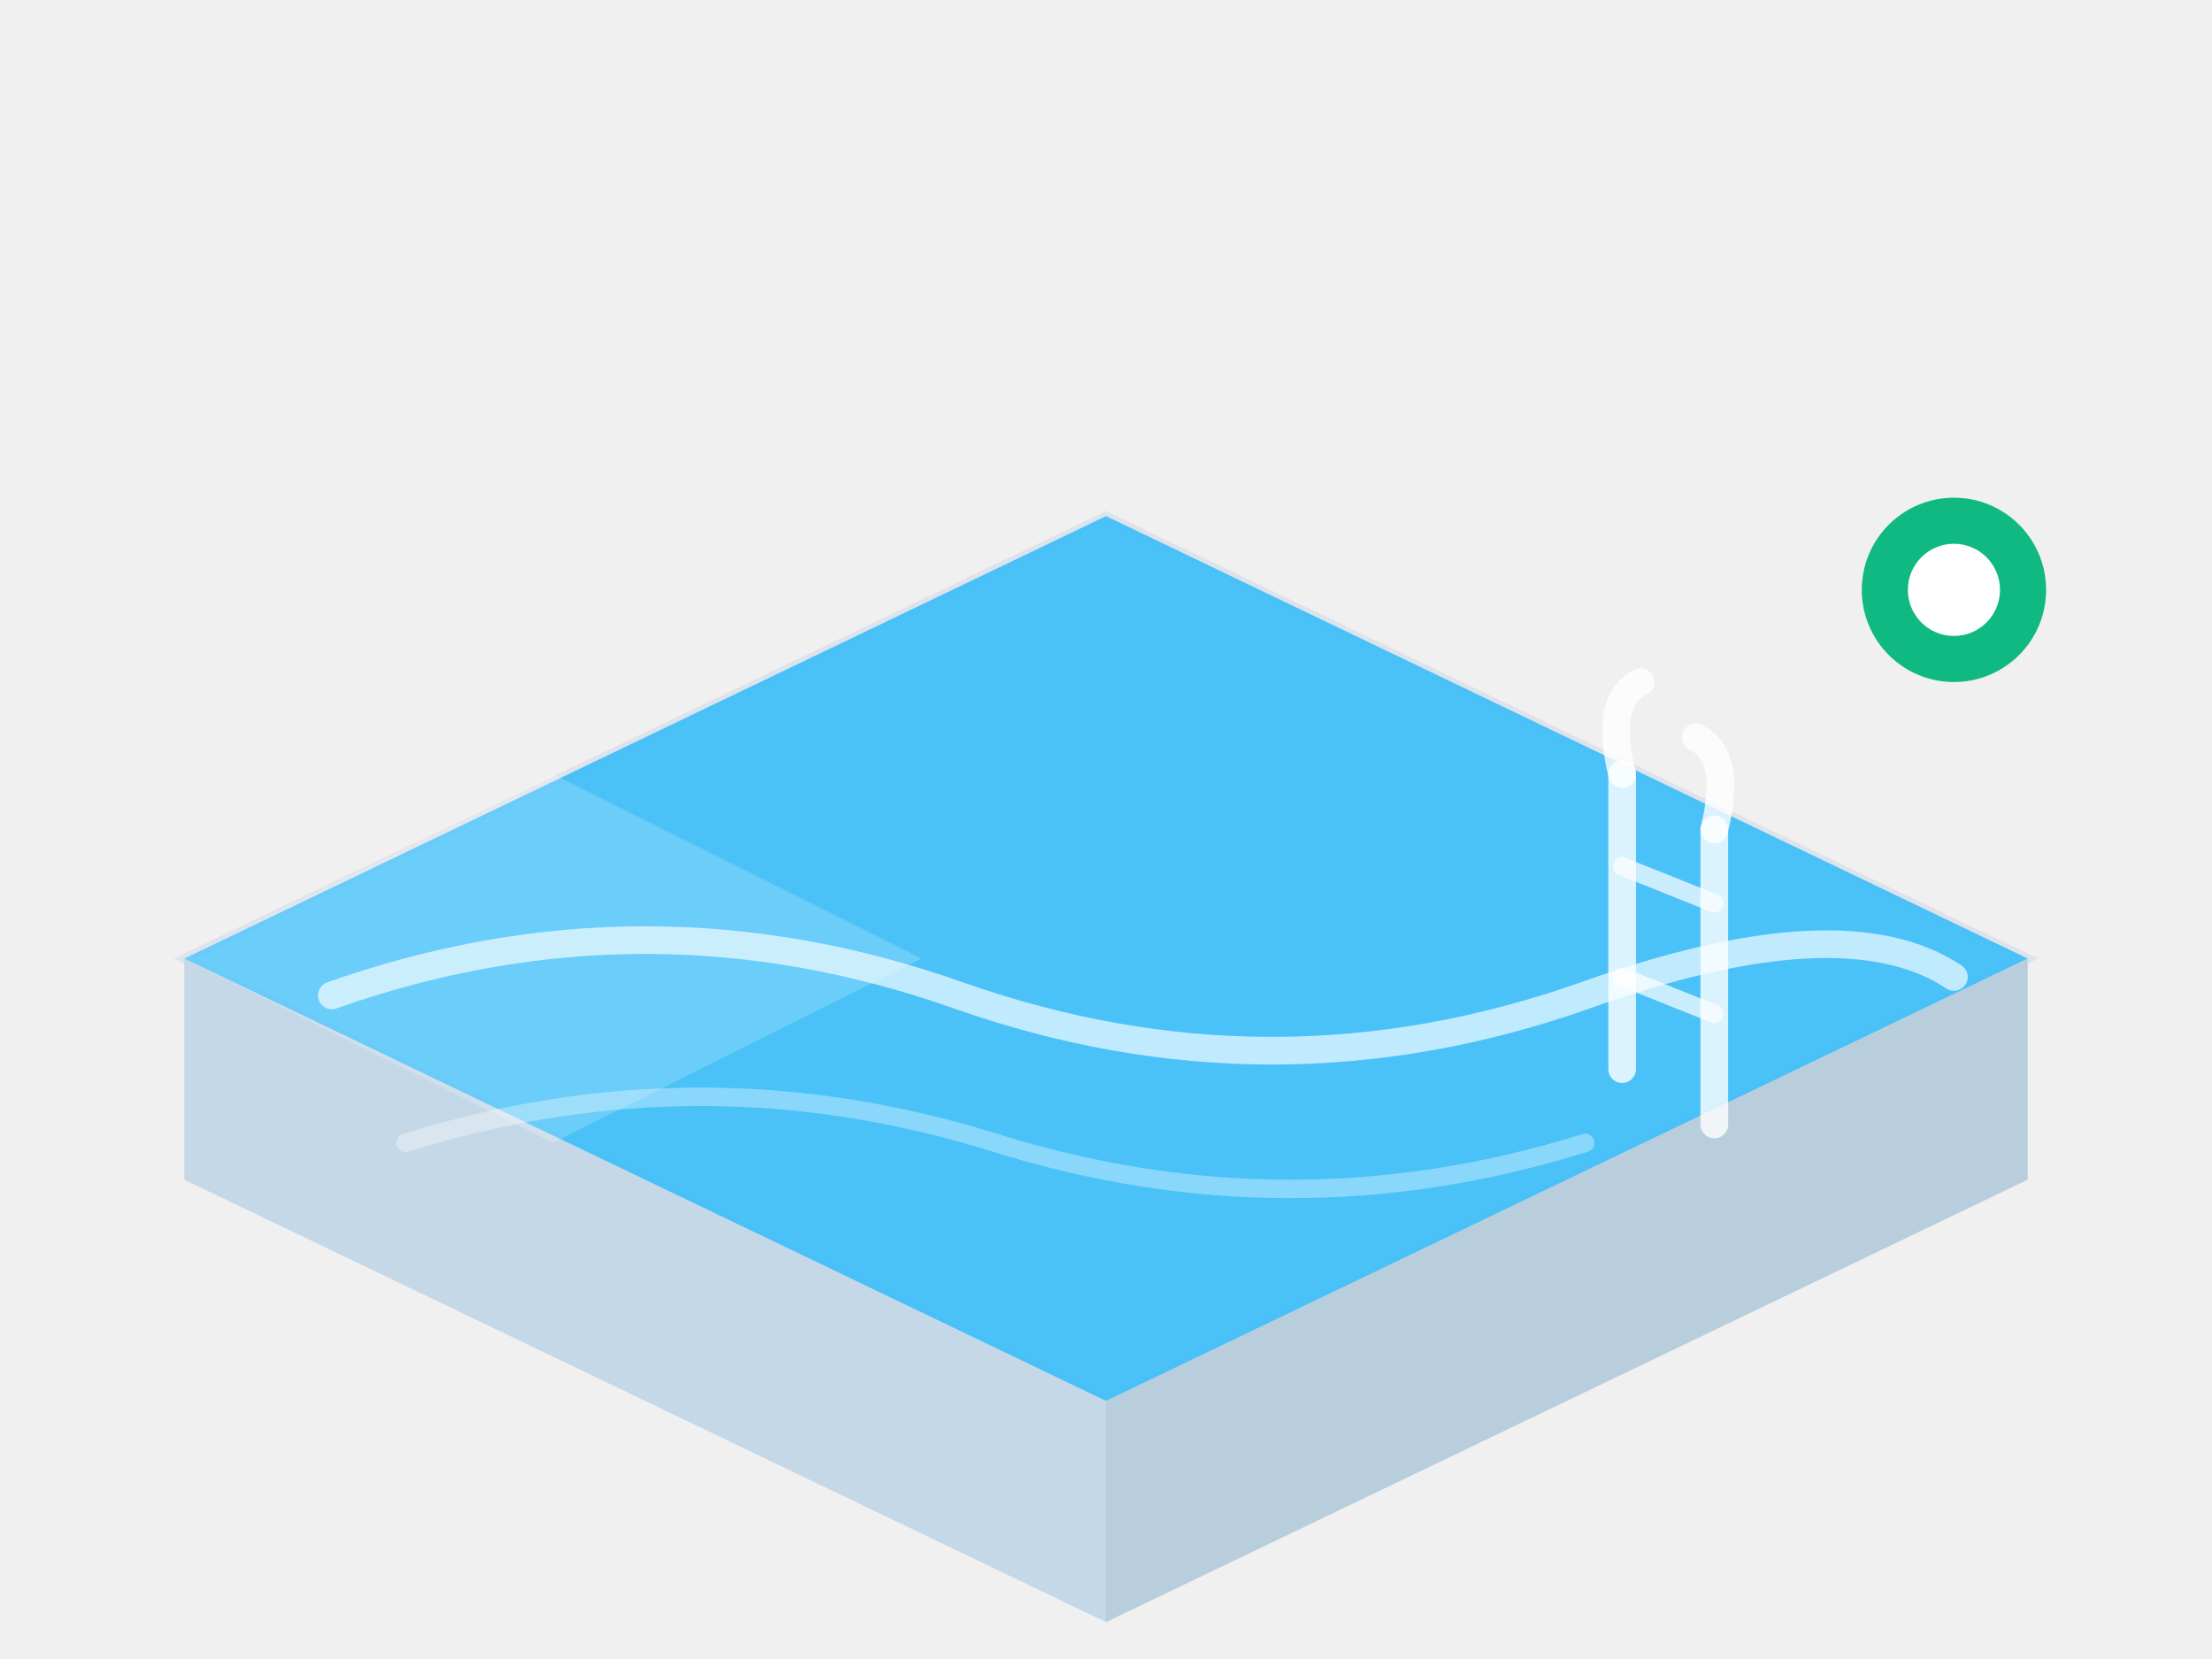
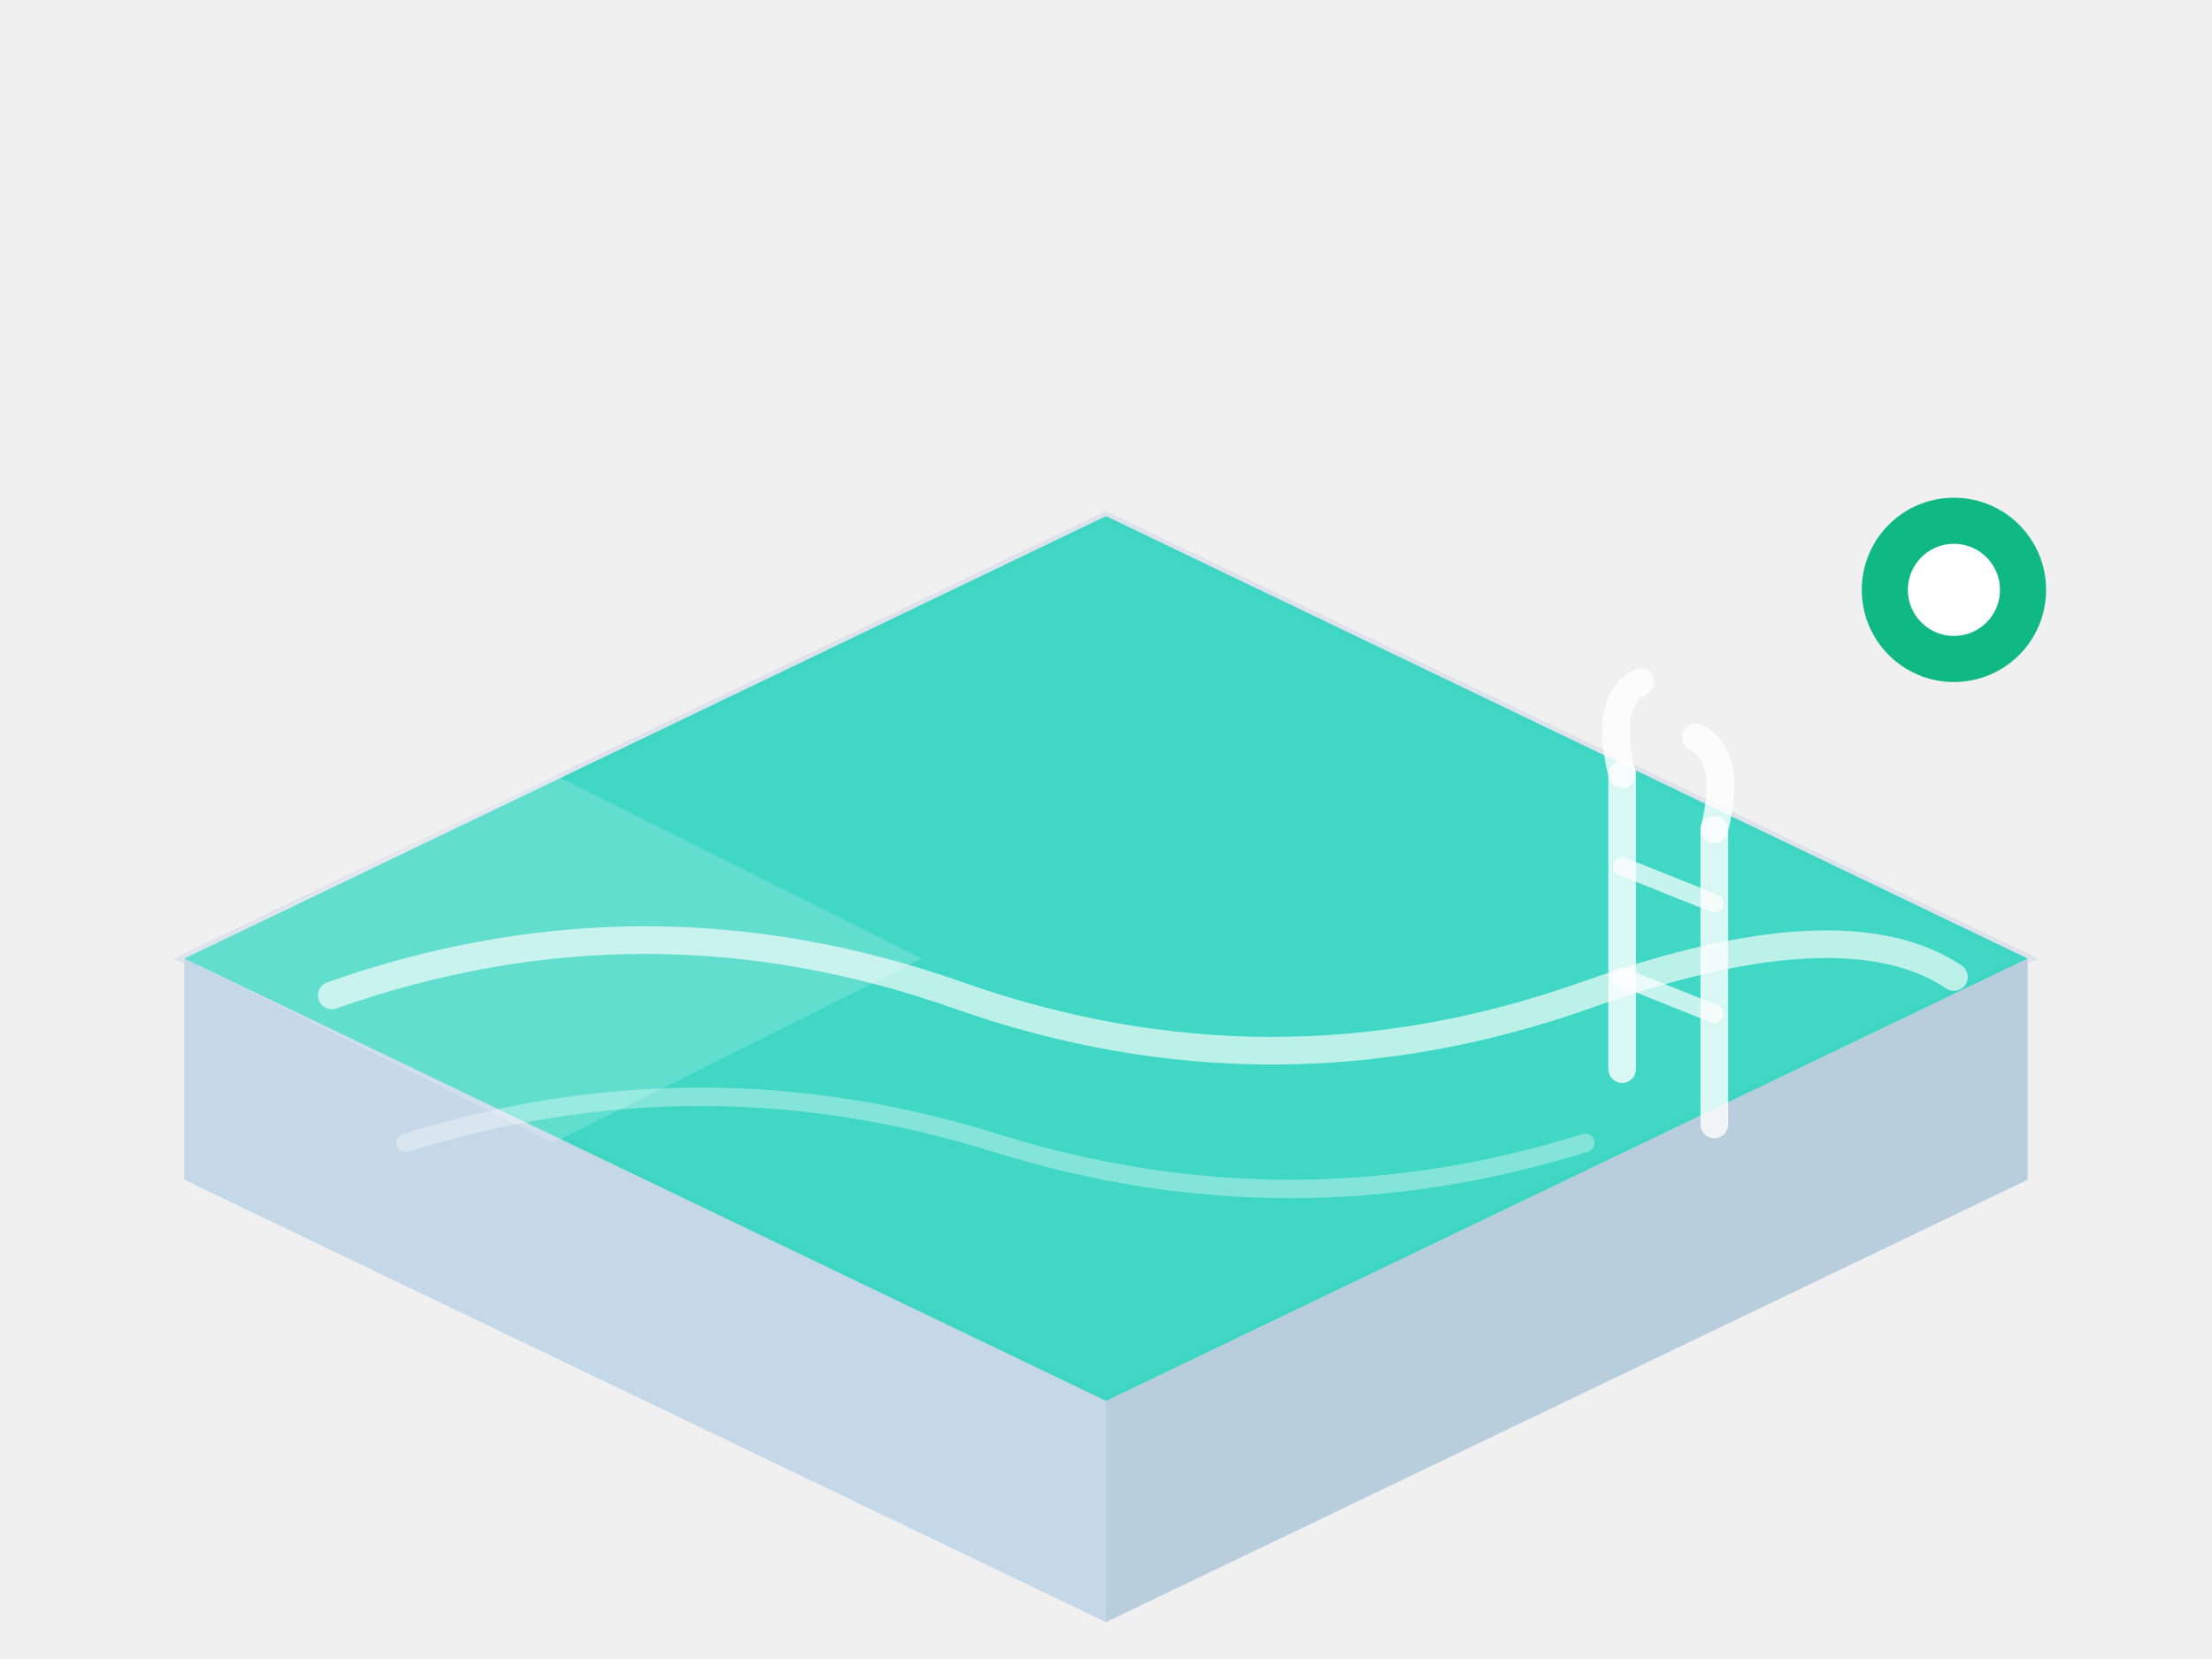
<svg xmlns="http://www.w3.org/2000/svg" width="120" height="90" viewBox="0 0 120 90" fill="none">
  <path d="M10 52 L60 28 L110 52 L60 76 Z" fill="#e8f0f8" stroke="#dde3ec" stroke-width="0.5" />
  <path d="M10 52 L10 64 L60 88 L60 76 Z" fill="#c5d8e8" />
  <path d="M110 52 L110 64 L60 88 L60 76 Z" fill="#b8cedd" />
-   <path d="M10 52 L60 28 L110 52 L60 76 Z" fill="#38bdf8" opacity="0.9" />
+   <path d="M10 52 L60 28 L110 52 L60 76 Z" fill="#2dd4bf" opacity="0.9" />
  <path d="M10 52 L30 42 L50 52 L30 62 Z" fill="rgba(255,255,255,0.18)" />
  <path d="M18 54 Q35 48 52 54 Q69 60 86 54 Q100 49 106 53" stroke="rgba(255,255,255,0.65)" stroke-width="1.5" fill="none" stroke-linecap="round" />
  <path d="M22 62 Q38 57 54 62 Q70 67 86 62" stroke="rgba(255,255,255,0.35)" stroke-width="1" fill="none" stroke-linecap="round" />
  <line x1="88" y1="42" x2="88" y2="58" stroke="rgba(255,255,255,0.8)" stroke-width="1.5" stroke-linecap="round" />
  <line x1="93" y1="45" x2="93" y2="61" stroke="rgba(255,255,255,0.8)" stroke-width="1.5" stroke-linecap="round" />
  <line x1="88" y1="47" x2="93" y2="49" stroke="rgba(255,255,255,0.7)" stroke-width="1" stroke-linecap="round" />
  <line x1="88" y1="53" x2="93" y2="55" stroke="rgba(255,255,255,0.7)" stroke-width="1" stroke-linecap="round" />
  <path d="M88 42 Q87 38 89 37" stroke="rgba(255,255,255,0.8)" stroke-width="1.5" fill="none" stroke-linecap="round" />
  <path d="M93 45 Q94 41 92 40" stroke="rgba(255,255,255,0.8)" stroke-width="1.5" fill="none" stroke-linecap="round" />
  <circle cx="106" cy="32" r="5" fill="#10b981" />
  <circle cx="106" cy="32" r="2.5" fill="white" />
</svg>
